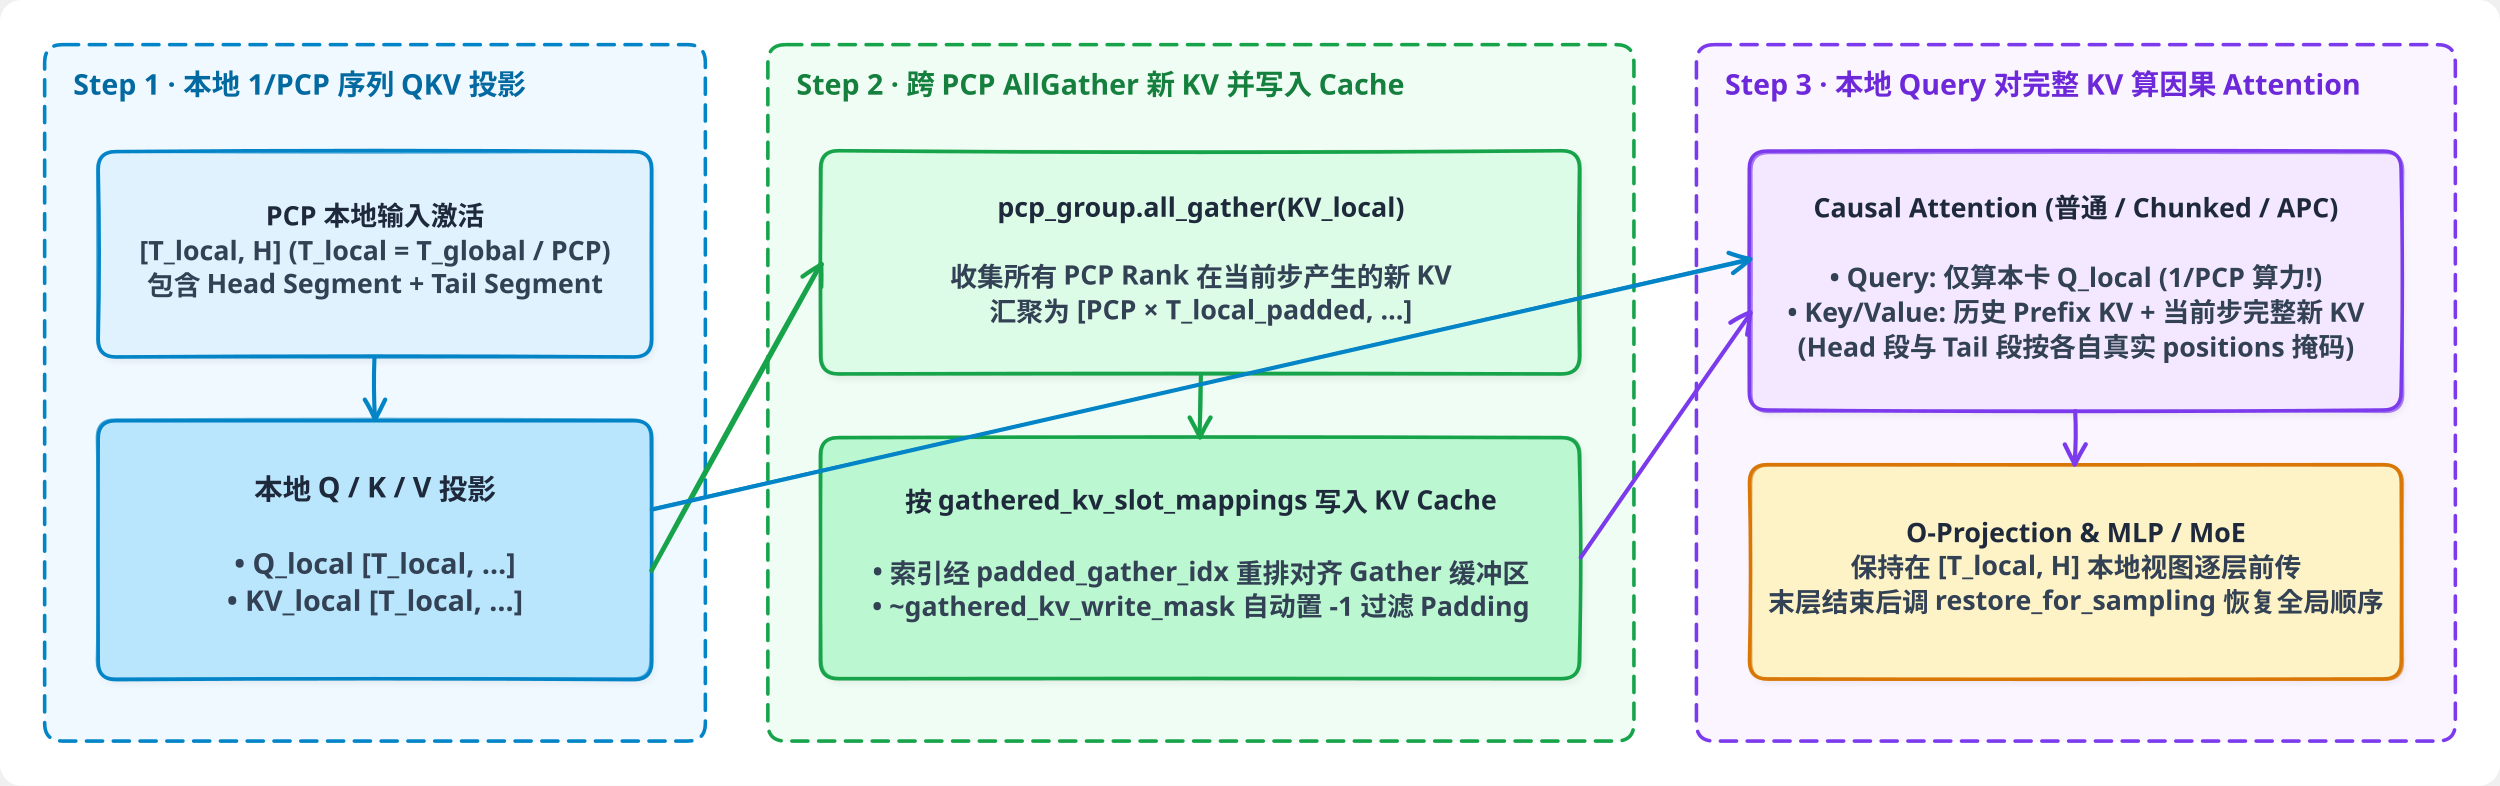
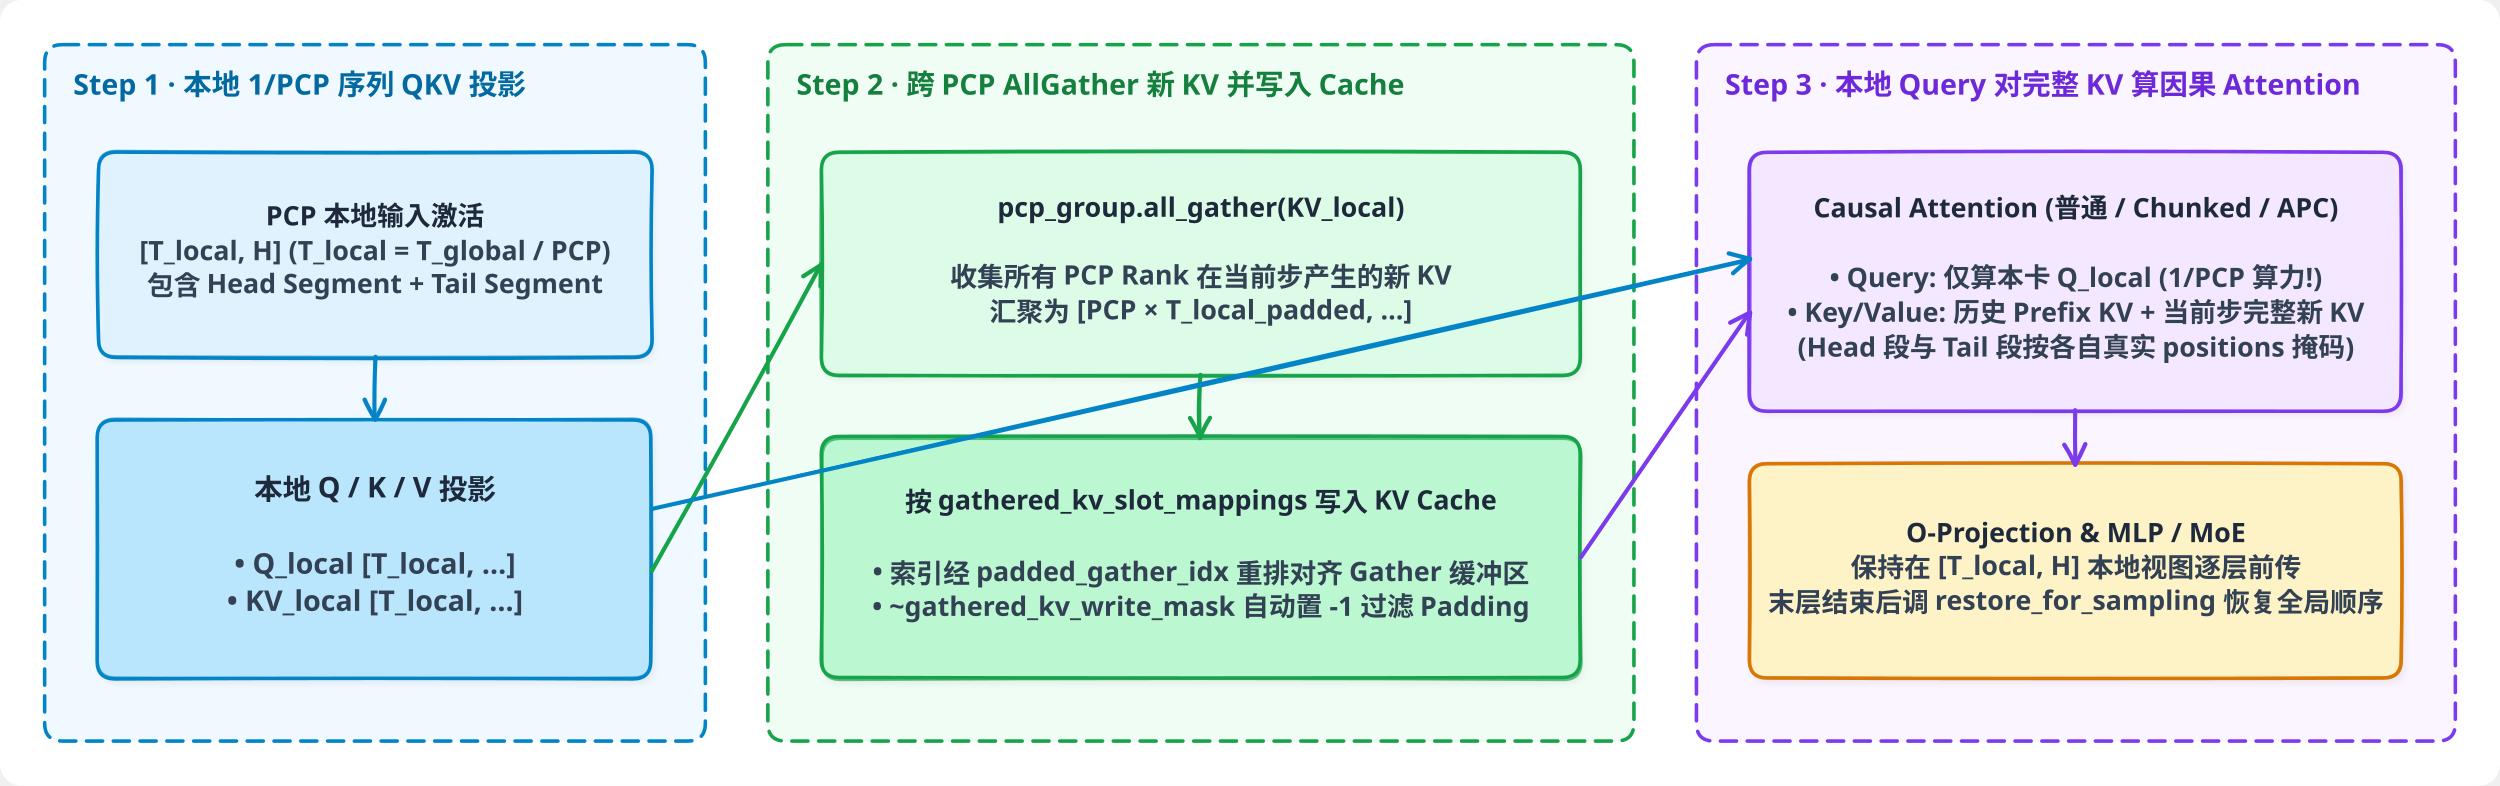
<svg xmlns="http://www.w3.org/2000/svg" viewBox="0 0 1400 440" width="1400" height="440" font-family="'Comic Sans MS', 'Segoe Print', 'Bradley Hand', 'Chalkboard SE', 'Microsoft YaHei', sans-serif">
  <defs>
    <filter id="paper-shadow" x="-2%" y="-2%" width="104%" height="106%">
      <feDropShadow dx="1.5" dy="2.5" stdDeviation="2" flood-color="#0f172a" flood-opacity="0.07" />
    </filter>
  </defs>
  <rect x="0" y="0" width="1400" height="440" fill="#ffffff" rx="12" />
  <path d="M 35.0 25 L 385.0 25 Q 395 25 395 35.0 L 395 405.0 Q 395 415 385.0 415 L 35.0 415 Q 25 415 25 405.0 L 25 35.0 Q 25 25 35.0 25 Z" fill="#f0f9ff" stroke="none" />
  <path d="M 35.0 25 L 385.0 25 Q 395 25 395 35.0 L 395 405.0 Q 395 415 385.0 415 L 35.0 415 Q 25 415 25 405.0 L 25 35.0 Q 25 25 35.0 25 Z" fill="none" stroke="#0284c7" stroke-width="2" stroke-linecap="round" stroke-linejoin="round" opacity="1" stroke-dasharray="9 6" />
  <path d="M 65.0 85 L 355.0 85 Q 365 85 365 95.0 L 365 190.0 Q 365 200 355.0 200 L 65.0 200 Q 55 200 55 190.0 L 55 95.0 Q 55 85 65.0 85 Z" fill="#e0f2fe" stroke="none" filter="url(#paper-shadow)" />
-   <path d="M 65.0 84.9 Q 210.0 83.7 355.0 84.9 Q 365.0 84.9 365.0 94.9 Q 364.9 142.5 365.0 189.9 Q 365.0 199.9 355.0 199.9 Q 210.0 198.9 65.0 199.9 Q 55.0 199.9 55.0 189.9 Q 56.1 142.5 55.0 94.9 Q 55.0 84.9 65.0 84.9" fill="none" stroke="#0284c7" stroke-width="2" stroke-linecap="round" stroke-linejoin="round" opacity="1" />
-   <path d="M 64.5 84.9 Q 210.0 85.8 354.5 84.9 Q 364.5 84.9 364.5 94.9 Q 364.3 142.5 364.5 189.9 Q 364.5 199.9 354.5 199.9 Q 210.0 200.5 64.5 199.9 Q 54.5 199.9 54.5 189.9 Q 54.7 142.5 54.5 94.9 Q 54.5 84.9 64.5 84.9" fill="none" stroke="#0284c7" stroke-width="1.5" stroke-linecap="round" stroke-linejoin="round" opacity="0.65" />
+   <path d="M 65.2 85.2 Q 210.0 86.0 355.2 85.2 Q 365.2 85.2 365.2 95.2 Q 364.0 142.5 365.2 190.2 Q 365.2 200.2 355.2 200.2 Q 210.0 201.3 65.2 200.2 Q 55.2 200.2 55.2 190.2 Q 53.7 142.5 55.2 95.2 Q 55.2 85.2 65.2 85.2" fill="none" stroke="#0284c7" stroke-width="2" stroke-linecap="round" stroke-linejoin="round" opacity="1" />
+   <path d="M 65.0 84.6 Q 210.0 85.5 355.0 84.6 Q 365.0 84.6 365.0 94.6 Q 364.3 142.5 365.0 189.6 Q 365.0 199.6 355.0 199.6 Q 210.0 200.3 65.0 199.6 Q 55.0 199.6 55.0 189.6 Q 54.5 142.5 55.0 94.6 Q 55.0 84.6 65.0 84.6" fill="none" stroke="#0284c7" stroke-width="1.5" stroke-linecap="round" stroke-linejoin="round" opacity="0.65" />
  <path d="M 65.0 235 L 355.0 235 Q 365 235 365 245.0 L 365 370.0 Q 365 380 355.0 380 L 65.0 380 Q 55 380 55 370.0 L 55 245.0 Q 55 235 65.0 235 Z" fill="#bae6fd" stroke="none" filter="url(#paper-shadow)" />
-   <path d="M 65.0 235.6 Q 210.0 235.6 355.0 235.6 Q 365.0 235.6 365.0 245.6 Q 365.0 307.5 365.0 370.6 Q 365.0 380.6 355.0 380.6 Q 210.0 379.6 65.0 380.6 Q 55.0 380.6 55.0 370.6 Q 54.7 307.5 55.0 245.6 Q 55.0 235.6 65.0 235.6" fill="none" stroke="#0284c7" stroke-width="2" stroke-linecap="round" stroke-linejoin="round" opacity="1" />
-   <path d="M 64.3 235.0 Q 210.0 234.3 354.3 235.0 Q 364.3 235.0 364.3 245.0 Q 364.9 307.5 364.3 370.0 Q 364.3 380.0 354.3 380.0 Q 210.0 379.7 64.3 380.0 Q 54.3 380.0 54.3 370.0 Q 55.7 307.5 54.3 245.0 Q 54.3 235.0 64.3 235.0" fill="none" stroke="#0284c7" stroke-width="1.5" stroke-linecap="round" stroke-linejoin="round" opacity="0.65" />
+   <path d="M 64.4 235.2 Q 210.0 234.8 354.4 235.2 Q 364.4 235.2 364.4 245.2 Q 364.8 307.5 364.4 370.2 Q 364.4 380.2 354.4 380.2 Q 210.0 379.5 64.4 380.2 Q 54.4 380.2 54.4 370.2 Q 54.6 307.5 54.4 245.2 Q 54.4 235.2 64.4 235.2" fill="none" stroke="#0284c7" stroke-width="2" stroke-linecap="round" stroke-linejoin="round" opacity="1" />
+   <path d="M 64.6 234.5 Q 210.0 235.5 354.6 234.5 Q 364.6 234.5 364.6 244.5 Q 365.7 307.5 364.6 369.5 Q 364.6 379.5 354.6 379.5 Q 210.0 380.3 64.6 379.5 Q 54.6 379.5 54.6 369.5 Q 55.0 307.5 54.6 244.5 Q 54.6 234.5 64.6 234.5" fill="none" stroke="#0284c7" stroke-width="1.5" stroke-linecap="round" stroke-linejoin="round" opacity="0.65" />
  <path d="M 440.0 25 L 905.0 25 Q 915 25 915 35.0 L 915 405.0 Q 915 415 905.0 415 L 440.0 415 Q 430 415 430 405.0 L 430 35.0 Q 430 25 440.0 25 Z" fill="#f0fdf4" stroke="none" />
  <path d="M 440.0 25 L 905.0 25 Q 915 25 915 35.0 L 915 405.0 Q 915 415 905.0 415 L 440.0 415 Q 430 415 430 405.0 L 430 35.0 Q 430 25 440.0 25 Z" fill="none" stroke="#16a34a" stroke-width="2" stroke-linecap="round" stroke-linejoin="round" opacity="1" stroke-dasharray="9 6" />
  <path d="M 470.0 85 L 875.0 85 Q 885 85 885 95.0 L 885 200.0 Q 885 210 875.0 210 L 470.0 210 Q 460 210 460 200.0 L 460 95.0 Q 460 85 470.0 85 Z" fill="#dcfce7" stroke="none" filter="url(#paper-shadow)" />
-   <path d="M 469.5 84.4 Q 672.5 86.2 874.5 84.4 Q 884.5 84.4 884.5 94.4 Q 883.6 147.5 884.5 199.4 Q 884.5 209.4 874.5 209.4 Q 672.5 208.8 469.5 209.4 Q 459.5 209.4 459.5 199.4 Q 459.2 147.5 459.5 94.4 Q 459.5 84.4 469.5 84.4" fill="none" stroke="#16a34a" stroke-width="2" stroke-linecap="round" stroke-linejoin="round" opacity="1" />
-   <path d="M 470.1 84.4 Q 672.5 85.2 875.1 84.4 Q 885.1 84.4 885.1 94.4 Q 885.3 147.5 885.1 199.4 Q 885.1 209.4 875.1 209.4 Q 672.5 209.9 470.1 209.4 Q 460.1 209.4 460.1 199.4 Q 459.3 147.5 460.1 94.4 Q 460.1 84.4 470.1 84.4" fill="none" stroke="#16a34a" stroke-width="1.5" stroke-linecap="round" stroke-linejoin="round" opacity="0.65" />
+   <path d="M 470.0 85.2 Q 672.5 84.1 875.0 85.2 Q 885.0 85.2 885.0 95.2 Q 884.9 147.5 885.0 200.2 Q 885.0 210.2 875.0 210.2 Q 672.5 210.9 470.0 210.2 Q 460.0 210.2 460.0 200.2 Q 461.1 147.5 460.0 95.2 Q 460.0 85.2 470.0 85.2" fill="none" stroke="#16a34a" stroke-width="2" stroke-linecap="round" stroke-linejoin="round" opacity="1" />
+   <path d="M 469.8 85.6 Q 672.5 84.7 874.8 85.6 Q 884.8 85.6 884.8 95.6 Q 884.5 147.5 884.8 200.6 Q 884.8 210.6 874.8 210.6 Q 672.5 209.3 469.8 210.6 Q 459.8 210.6 459.8 200.6 Q 459.1 147.5 459.8 95.6 Q 459.8 85.6 469.8 85.6" fill="none" stroke="#16a34a" stroke-width="1.5" stroke-linecap="round" stroke-linejoin="round" opacity="0.65" />
  <path d="M 470.0 245 L 875.0 245 Q 885 245 885 255.0 L 885 370.0 Q 885 380 875.0 380 L 470.0 380 Q 460 380 460 370.0 L 460 255.0 Q 460 245 470.0 245 Z" fill="#bbf7d0" stroke="none" filter="url(#paper-shadow)" />
-   <path d="M 469.4 245.1 Q 672.5 244.3 874.4 245.1 Q 884.4 245.1 884.4 255.1 Q 886.1 312.5 884.4 370.1 Q 884.4 380.1 874.4 380.1 Q 672.5 379.9 469.4 380.1 Q 459.4 380.1 459.4 370.1 Q 459.6 312.5 459.4 255.1 Q 459.4 245.1 469.4 245.1" fill="none" stroke="#16a34a" stroke-width="2" stroke-linecap="round" stroke-linejoin="round" opacity="1" />
-   <path d="M 470.0 244.8 Q 672.5 245.0 875.0 244.8 Q 885.0 244.8 885.0 254.8 Q 884.9 312.5 885.0 369.8 Q 885.0 379.8 875.0 379.8 Q 672.5 379.6 470.0 379.8 Q 460.0 379.8 460.0 369.8 Q 459.1 312.5 460.0 254.8 Q 460.0 244.8 470.0 244.8" fill="none" stroke="#16a34a" stroke-width="1.5" stroke-linecap="round" stroke-linejoin="round" opacity="0.65" />
+   <path d="M 469.9 244.4 Q 672.5 244.0 874.9 244.4 Q 884.9 244.4 884.9 254.4 Q 884.4 312.5 884.9 369.4 Q 884.9 379.4 874.9 379.4 Q 672.5 380.0 469.9 379.4 Q 459.9 379.4 459.9 369.4 Q 461.1 312.5 459.9 254.4 Q 459.9 244.4 469.9 244.4" fill="none" stroke="#16a34a" stroke-width="2" stroke-linecap="round" stroke-linejoin="round" opacity="1" />
+   <path d="M 470.6 245.7 Q 672.5 245.7 875.6 245.7 Q 885.6 245.7 885.6 255.7 Q 884.3 312.5 885.6 370.7 Q 885.6 380.7 875.6 380.7 Q 672.5 379.5 470.6 380.7 Q 460.6 380.7 460.6 370.7 Q 459.6 312.5 460.6 255.7 Q 460.6 245.7 470.6 245.7" fill="none" stroke="#16a34a" stroke-width="1.5" stroke-linecap="round" stroke-linejoin="round" opacity="0.65" />
  <path d="M 960.0 25 L 1365.0 25 Q 1375 25 1375 35.0 L 1375 405.0 Q 1375 415 1365.0 415 L 960.0 415 Q 950 415 950 405.0 L 950 35.0 Q 950 25 960.0 25 Z" fill="#faf5ff" stroke="none" />
  <path d="M 960.0 25 L 1365.0 25 Q 1375 25 1375 35.0 L 1375 405.0 Q 1375 415 1365.0 415 L 960.0 415 Q 950 415 950 405.0 L 950 35.0 Q 950 25 960.0 25 Z" fill="none" stroke="#7c3aed" stroke-width="2" stroke-linecap="round" stroke-linejoin="round" opacity="1" stroke-dasharray="9 6" />
  <path d="M 990.0 85 L 1335.0 85 Q 1345 85 1345 95.0 L 1345 220.0 Q 1345 230 1335.0 230 L 990.0 230 Q 980 230 980 220.0 L 980 95.0 Q 980 85 990.0 85 Z" fill="#f3e8ff" stroke="none" filter="url(#paper-shadow)" />
-   <path d="M 989.6 84.6 Q 1162.5 84.0 1334.6 84.6 Q 1344.6 84.6 1344.6 94.6 Q 1346.0 157.5 1344.6 219.6 Q 1344.6 229.6 1334.6 229.6 Q 1162.5 231.2 989.6 229.6 Q 979.6 229.6 979.6 219.6 Q 979.4 157.5 979.6 94.6 Q 979.6 84.6 989.6 84.6" fill="none" stroke="#7c3aed" stroke-width="2" stroke-linecap="round" stroke-linejoin="round" opacity="1" />
-   <path d="M 990.7 85.6 Q 1162.5 85.4 1335.7 85.6 Q 1345.7 85.6 1345.7 95.6 Q 1344.8 157.5 1345.7 220.6 Q 1345.7 230.6 1335.7 230.6 Q 1162.5 229.2 990.7 230.6 Q 980.7 230.6 980.7 220.6 Q 981.0 157.5 980.7 95.6 Q 980.7 85.6 990.7 85.6" fill="none" stroke="#7c3aed" stroke-width="1.5" stroke-linecap="round" stroke-linejoin="round" opacity="0.65" />
+   <path d="M 989.5 85.3 Q 1162.5 84.2 1334.5 85.3 Q 1344.5 85.3 1344.5 95.3 Q 1345.2 157.5 1344.5 220.3 Q 1344.5 230.3 1334.5 230.3 Q 1162.5 230.2 989.5 230.3 Q 979.5 230.3 979.5 220.3 Q 979.3 157.5 979.5 95.3 Q 979.5 85.3 989.5 85.3" fill="none" stroke="#7c3aed" stroke-width="2" stroke-linecap="round" stroke-linejoin="round" opacity="1" />
+   <path d="M 990.0 85.3 Q 1162.5 84.3 1335.0 85.3 Q 1345.0 85.3 1345.0 95.3 Q 1344.3 157.5 1345.0 220.3 Q 1345.0 230.3 1335.0 230.3 Q 1162.5 231.0 990.0 230.3 Q 980.0 230.3 980.0 220.3 Q 980.5 157.5 980.0 95.3 Q 980.0 85.3 990.0 85.3" fill="none" stroke="#7c3aed" stroke-width="1.5" stroke-linecap="round" stroke-linejoin="round" opacity="0.65" />
  <path d="M 990.0 260 L 1335.0 260 Q 1345 260 1345 270.0 L 1345 370.0 Q 1345 380 1335.0 380 L 990.0 380 Q 980 380 980 370.0 L 980 270.0 Q 980 260 990.0 260 Z" fill="#fef3c7" stroke="none" filter="url(#paper-shadow)" />
-   <path d="M 989.7 260.2 Q 1162.5 260.4 1334.7 260.2 Q 1344.7 260.2 1344.7 270.2 Q 1345.0 320.0 1344.7 370.2 Q 1344.7 380.2 1334.7 380.2 Q 1162.5 380.6 989.7 380.2 Q 979.7 380.2 979.7 370.2 Q 980.9 320.0 979.7 270.2 Q 979.7 260.2 989.7 260.2" fill="none" stroke="#d97706" stroke-width="2" stroke-linecap="round" stroke-linejoin="round" opacity="1" />
-   <path d="M 990.6 260.6 Q 1162.5 260.2 1335.6 260.6 Q 1345.6 260.6 1345.6 270.6 Q 1344.9 320.0 1345.6 370.6 Q 1345.6 380.6 1335.6 380.6 Q 1162.5 380.2 990.6 380.6 Q 980.6 380.6 980.6 370.6 Q 980.3 320.0 980.6 270.6 Q 980.6 260.6 990.6 260.6" fill="none" stroke="#d97706" stroke-width="1.5" stroke-linecap="round" stroke-linejoin="round" opacity="0.65" />
-   <path d="M 209.7 199.8 Q 209.0 217.7 210.0 234.5" fill="none" stroke="#0284c7" stroke-width="2.3" stroke-linecap="round" />
-   <path d="M 209.9 200.3 Q 209.4 217.6 209.9 234.7" fill="none" stroke="#0284c7" stroke-width="1.4" stroke-linecap="round" />
-   <path d="M 210.0 235.1 Q 213.0 229.4 215.7 223.8" fill="none" stroke="#0284c7" stroke-width="2.4" stroke-linecap="round" />
-   <path d="M 210.1 235.1 Q 207.5 228.9 204.3 223.8" fill="none" stroke="#0284c7" stroke-width="2.4" stroke-linecap="round" />
-   <path d="M 672.5 210.3 Q 672.4 228.0 671.7 244.4" fill="none" stroke="#16a34a" stroke-width="2.3" stroke-linecap="round" />
-   <path d="M 672.3 210.0 Q 671.4 227.9 671.7 244.7" fill="none" stroke="#16a34a" stroke-width="1.4" stroke-linecap="round" />
-   <path d="M 672.0 245.0 Q 674.4 239.5 677.9 233.8" fill="none" stroke="#16a34a" stroke-width="2.4" stroke-linecap="round" />
-   <path d="M 672.0 244.8 Q 669.5 239.8 666.2 233.8" fill="none" stroke="#16a34a" stroke-width="2.4" stroke-linecap="round" />
-   <path d="M 1162.1 230.2 Q 1162.9 245.3 1161.7 260.2" fill="none" stroke="#7c3aed" stroke-width="2.3" stroke-linecap="round" />
-   <path d="M 1162.3 229.9 Q 1162.6 244.2 1161.7 260.3" fill="none" stroke="#7c3aed" stroke-width="1.4" stroke-linecap="round" />
-   <path d="M 1161.9 260.0 Q 1164.3 255.0 1168.0 248.8" fill="none" stroke="#7c3aed" stroke-width="2.4" stroke-linecap="round" />
-   <path d="M 1161.9 259.9 Q 1158.6 253.9 1156.3 248.9" fill="none" stroke="#7c3aed" stroke-width="2.4" stroke-linecap="round" />
-   <path d="M 364.7 319.5 Q 411.3 232.9 459.6 147.5" fill="none" stroke="#16a34a" stroke-width="2.3" stroke-linecap="round" />
-   <path d="M 365.2 320.1 Q 412.4 234.5 460.3 148.0" fill="none" stroke="#16a34a" stroke-width="1.4" stroke-linecap="round" />
-   <path d="M 460.2 148.0 Q 454.7 151.0 449.4 154.9" fill="none" stroke="#16a34a" stroke-width="2.4" stroke-linecap="round" />
-   <path d="M 459.9 147.8 Q 460.1 154.7 459.9 160.7" fill="none" stroke="#16a34a" stroke-width="2.4" stroke-linecap="round" />
-   <path d="M 365.0 285.4 Q 671.4 215.2 979.8 145.5" fill="none" stroke="#0284c7" stroke-width="2.3" stroke-linecap="round" />
-   <path d="M 364.6 284.9 Q 672.0 215.5 980.0 144.7" fill="none" stroke="#0284c7" stroke-width="1.4" stroke-linecap="round" />
-   <path d="M 979.8 145.0 Q 974.3 143.9 968.0 141.6" fill="none" stroke="#0284c7" stroke-width="2.4" stroke-linecap="round" />
-   <path d="M 980.2 145.1 Q 975.5 149.3 970.5 152.9" fill="none" stroke="#0284c7" stroke-width="2.4" stroke-linecap="round" />
-   <path d="M 885.2 312.2 Q 932.3 243.9 980.3 175.5" fill="none" stroke="#7c3aed" stroke-width="2.3" stroke-linecap="round" />
-   <path d="M 885.0 311.9 Q 933.2 242.7 980.3 175.1" fill="none" stroke="#7c3aed" stroke-width="1.4" stroke-linecap="round" />
-   <path d="M 980.1 174.9 Q 973.9 177.4 969.0 180.7" fill="none" stroke="#7c3aed" stroke-width="2.4" stroke-linecap="round" />
-   <path d="M 980.1 174.9 Q 979.5 181.7 978.4 187.4" fill="none" stroke="#7c3aed" stroke-width="2.4" stroke-linecap="round" />
+   <path d="M 989.7 259.7 Q 1162.5 258.8 1334.7 259.7 Q 1344.7 259.7 1344.7 269.7 Q 1345.6 320.0 1344.7 369.7 Q 1344.7 379.7 1334.7 379.7 Q 1162.5 380.2 989.7 379.7 Q 979.7 379.7 979.7 369.7 Q 980.4 320.0 979.7 269.7 Q 979.7 259.7 989.7 259.7" fill="none" stroke="#d97706" stroke-width="2" stroke-linecap="round" stroke-linejoin="round" opacity="1" />
+   <path d="M 989.4 259.4 Q 1162.5 259.4 1334.4 259.4 Q 1344.4 259.4 1344.4 269.4 Q 1345.6 320.0 1344.4 369.4 Q 1344.4 379.4 1334.4 379.4 Q 1162.5 380.7 989.4 379.4 Q 979.4 379.4 979.4 369.4 Q 979.6 320.0 979.4 269.4 Q 979.4 259.4 989.4 259.4" fill="none" stroke="#d97706" stroke-width="1.5" stroke-linecap="round" stroke-linejoin="round" opacity="0.65" />
+   <path d="M 210.3 199.8 Q 209.4 218.2 209.8 234.9" fill="none" stroke="#0284c7" stroke-width="2.3" stroke-linecap="round" />
+   <path d="M 210.0 200.1 Q 209.5 217.4 209.8 234.7" fill="none" stroke="#0284c7" stroke-width="1.4" stroke-linecap="round" />
+   <path d="M 210.2 234.8 Q 213.4 229.3 215.6 223.8" fill="none" stroke="#0284c7" stroke-width="2.4" stroke-linecap="round" />
+   <path d="M 210.2 234.9 Q 206.7 229.4 204.2 223.8" fill="none" stroke="#0284c7" stroke-width="2.4" stroke-linecap="round" />
+   <path d="M 672.3 209.9 Q 670.6 228.3 671.9 245.4" fill="none" stroke="#16a34a" stroke-width="2.3" stroke-linecap="round" />
+   <path d="M 672.2 210.2 Q 671.9 226.9 672.1 245.4" fill="none" stroke="#16a34a" stroke-width="1.4" stroke-linecap="round" />
+   <path d="M 672.2 244.8 Q 674.3 239.2 677.6 234.0" fill="none" stroke="#16a34a" stroke-width="2.4" stroke-linecap="round" />
+   <path d="M 672.2 245.1 Q 669.5 239.2 666.4 234.1" fill="none" stroke="#16a34a" stroke-width="2.4" stroke-linecap="round" />
+   <path d="M 1162.1 229.7 Q 1161.9 245.1 1162.2 260.3" fill="none" stroke="#7c3aed" stroke-width="2.3" stroke-linecap="round" />
+   <path d="M 1161.9 229.8 Q 1162.6 245.0 1161.9 259.8" fill="none" stroke="#7c3aed" stroke-width="1.4" stroke-linecap="round" />
+   <path d="M 1162.2 260.0 Q 1165.1 254.9 1167.8 248.7" fill="none" stroke="#7c3aed" stroke-width="2.4" stroke-linecap="round" />
+   <path d="M 1162.0 260.1 Q 1159.3 254.2 1156.0 249.1" fill="none" stroke="#7c3aed" stroke-width="2.4" stroke-linecap="round" />
+   <path d="M 365.0 319.6 Q 413.3 234.8 459.8 147.9" fill="none" stroke="#16a34a" stroke-width="2.3" stroke-linecap="round" />
+   <path d="M 365.2 320.2 Q 412.3 234.8 460.2 148.2" fill="none" stroke="#16a34a" stroke-width="1.4" stroke-linecap="round" />
+   <path d="M 460.2 148.1 Q 454.4 151.7 449.8 154.7" fill="none" stroke="#16a34a" stroke-width="2.4" stroke-linecap="round" />
+   <path d="M 460.0 148.1 Q 459.5 153.8 459.5 160.4" fill="none" stroke="#16a34a" stroke-width="2.4" stroke-linecap="round" />
+   <path d="M 364.9 285.0 Q 672.4 216.4 979.8 145.5" fill="none" stroke="#0284c7" stroke-width="2.3" stroke-linecap="round" />
+   <path d="M 365.2 285.2 Q 672.5 214.2 980.1 144.8" fill="none" stroke="#0284c7" stroke-width="1.4" stroke-linecap="round" />
+   <path d="M 980.0 145.0 Q 974.5 143.5 968.1 141.9" fill="none" stroke="#0284c7" stroke-width="2.4" stroke-linecap="round" />
+   <path d="M 980.0 145.0 Q 974.9 148.9 970.5 153.0" fill="none" stroke="#0284c7" stroke-width="2.4" stroke-linecap="round" />
+   <path d="M 885.3 312.1 Q 932.8 242.8 979.7 175.1" fill="none" stroke="#7c3aed" stroke-width="2.3" stroke-linecap="round" />
+   <path d="M 884.9 312.1 Q 932.9 243.7 979.8 175.2" fill="none" stroke="#7c3aed" stroke-width="1.4" stroke-linecap="round" />
+   <path d="M 979.9 175.1 Q 974.9 177.7 968.9 180.7" fill="none" stroke="#7c3aed" stroke-width="2.4" stroke-linecap="round" />
+   <path d="M 980.1 175.1 Q 979.1 181.2 978.4 187.4" fill="none" stroke="#7c3aed" stroke-width="2.4" stroke-linecap="round" />
  <text x="41.0" y="53.0" font-size="16" font-weight="700" fill="#0369a1" text-anchor="start">Step 1 · 本地 1/PCP 序列 QKV 投影</text>
  <text x="210.0" y="126.2" font-size="15" font-weight="700" fill="#1e293b" text-anchor="middle">PCP 本地输入激活</text>
  <text x="210.0" y="145.7" font-size="15" font-weight="600" fill="#334155" text-anchor="middle">[T_local, H] (T_local = T_global / PCP)</text>
  <text x="210.0" y="165.2" font-size="15" font-weight="600" fill="#334155" text-anchor="middle">包含 Head Segment + Tail Segment</text>
  <text x="210.0" y="279.7" font-size="16" font-weight="700" fill="#1e293b" text-anchor="middle">本地 Q / K / V 投影</text>
  <text x="210.0" y="300.5" font-size="16" font-weight="600" fill="#334155" text-anchor="middle" />
  <text x="210.0" y="321.3" font-size="16" font-weight="600" fill="#334155" text-anchor="middle">• Q_local [T_local, ...]</text>
  <text x="210.0" y="342.1" font-size="16" font-weight="600" fill="#334155" text-anchor="middle">• KV_local [T_local, ...]</text>
  <text x="446.0" y="53.0" font-size="16" font-weight="700" fill="#15803d" text-anchor="start">Step 2 · 跨 PCP AllGather 新 KV 并写入 Cache</text>
  <text x="672.5" y="121.4" font-size="15" font-weight="700" fill="#1e293b" text-anchor="middle">pcp_group.all_gather(KV_local)</text>
  <text x="672.5" y="140.9" font-size="15" font-weight="600" fill="#334155" text-anchor="middle" />
  <text x="672.5" y="160.4" font-size="15" font-weight="600" fill="#334155" text-anchor="middle">收集所有 PCP Rank 在当前步产生的新 KV</text>
  <text x="672.5" y="179.9" font-size="15" font-weight="600" fill="#334155" text-anchor="middle">汇聚为 [PCP × T_local_padded, ...]</text>
  <text x="672.5" y="286.4" font-size="15" font-weight="700" fill="#1e293b" text-anchor="middle">按 gathered_kv_slot_mappings 写入 KV Cache</text>
  <text x="672.5" y="305.9" font-size="15" font-weight="600" fill="#334155" text-anchor="middle" />
  <text x="672.5" y="325.4" font-size="15" font-weight="600" fill="#334155" text-anchor="middle">• 索引经 padded_gather_idx 重排对齐 Gather 缓冲区</text>
  <text x="672.5" y="344.9" font-size="15" font-weight="600" fill="#334155" text-anchor="middle">• ~gathered_kv_write_mask 自动置 -1 过滤 Padding</text>
  <text x="966.0" y="53.0" font-size="16" font-weight="700" fill="#6d28d9" text-anchor="start">Step 3 · 本地 Query 对完整 KV 算因果 Attention</text>
  <text x="1162.5" y="121.7" font-size="15" font-weight="700" fill="#1e293b" text-anchor="middle">Causal Attention (普通 / Chunked / APC)</text>
  <text x="1162.5" y="141.2" font-size="15" font-weight="600" fill="#334155" text-anchor="middle" />
  <text x="1162.5" y="160.7" font-size="15" font-weight="600" fill="#334155" text-anchor="middle">• Query: 仅算本卡 Q_local (1/PCP 算力!)</text>
  <text x="1162.5" y="180.2" font-size="15" font-weight="600" fill="#334155" text-anchor="middle">• Key/Value: 历史 Prefix KV + 当前步完整新 KV</text>
  <text x="1162.5" y="199.7" font-size="15" font-weight="600" fill="#334155" text-anchor="middle">  (Head 段与 Tail 段按各自真实 positions 掩码)</text>
  <text x="1162.5" y="303.6" font-size="15" font-weight="700" fill="#1e293b" text-anchor="middle">O-Projection &amp; MLP / MoE</text>
  <text x="1162.5" y="323.1" font-size="15" font-weight="600" fill="#334155" text-anchor="middle">保持在 [T_local, H] 本地视图逐层前传</text>
  <text x="1162.5" y="342.6" font-size="15" font-weight="600" fill="#334155" text-anchor="middle">末层结束后调 restore_for_sampling 恢复全局顺序</text>
</svg>
